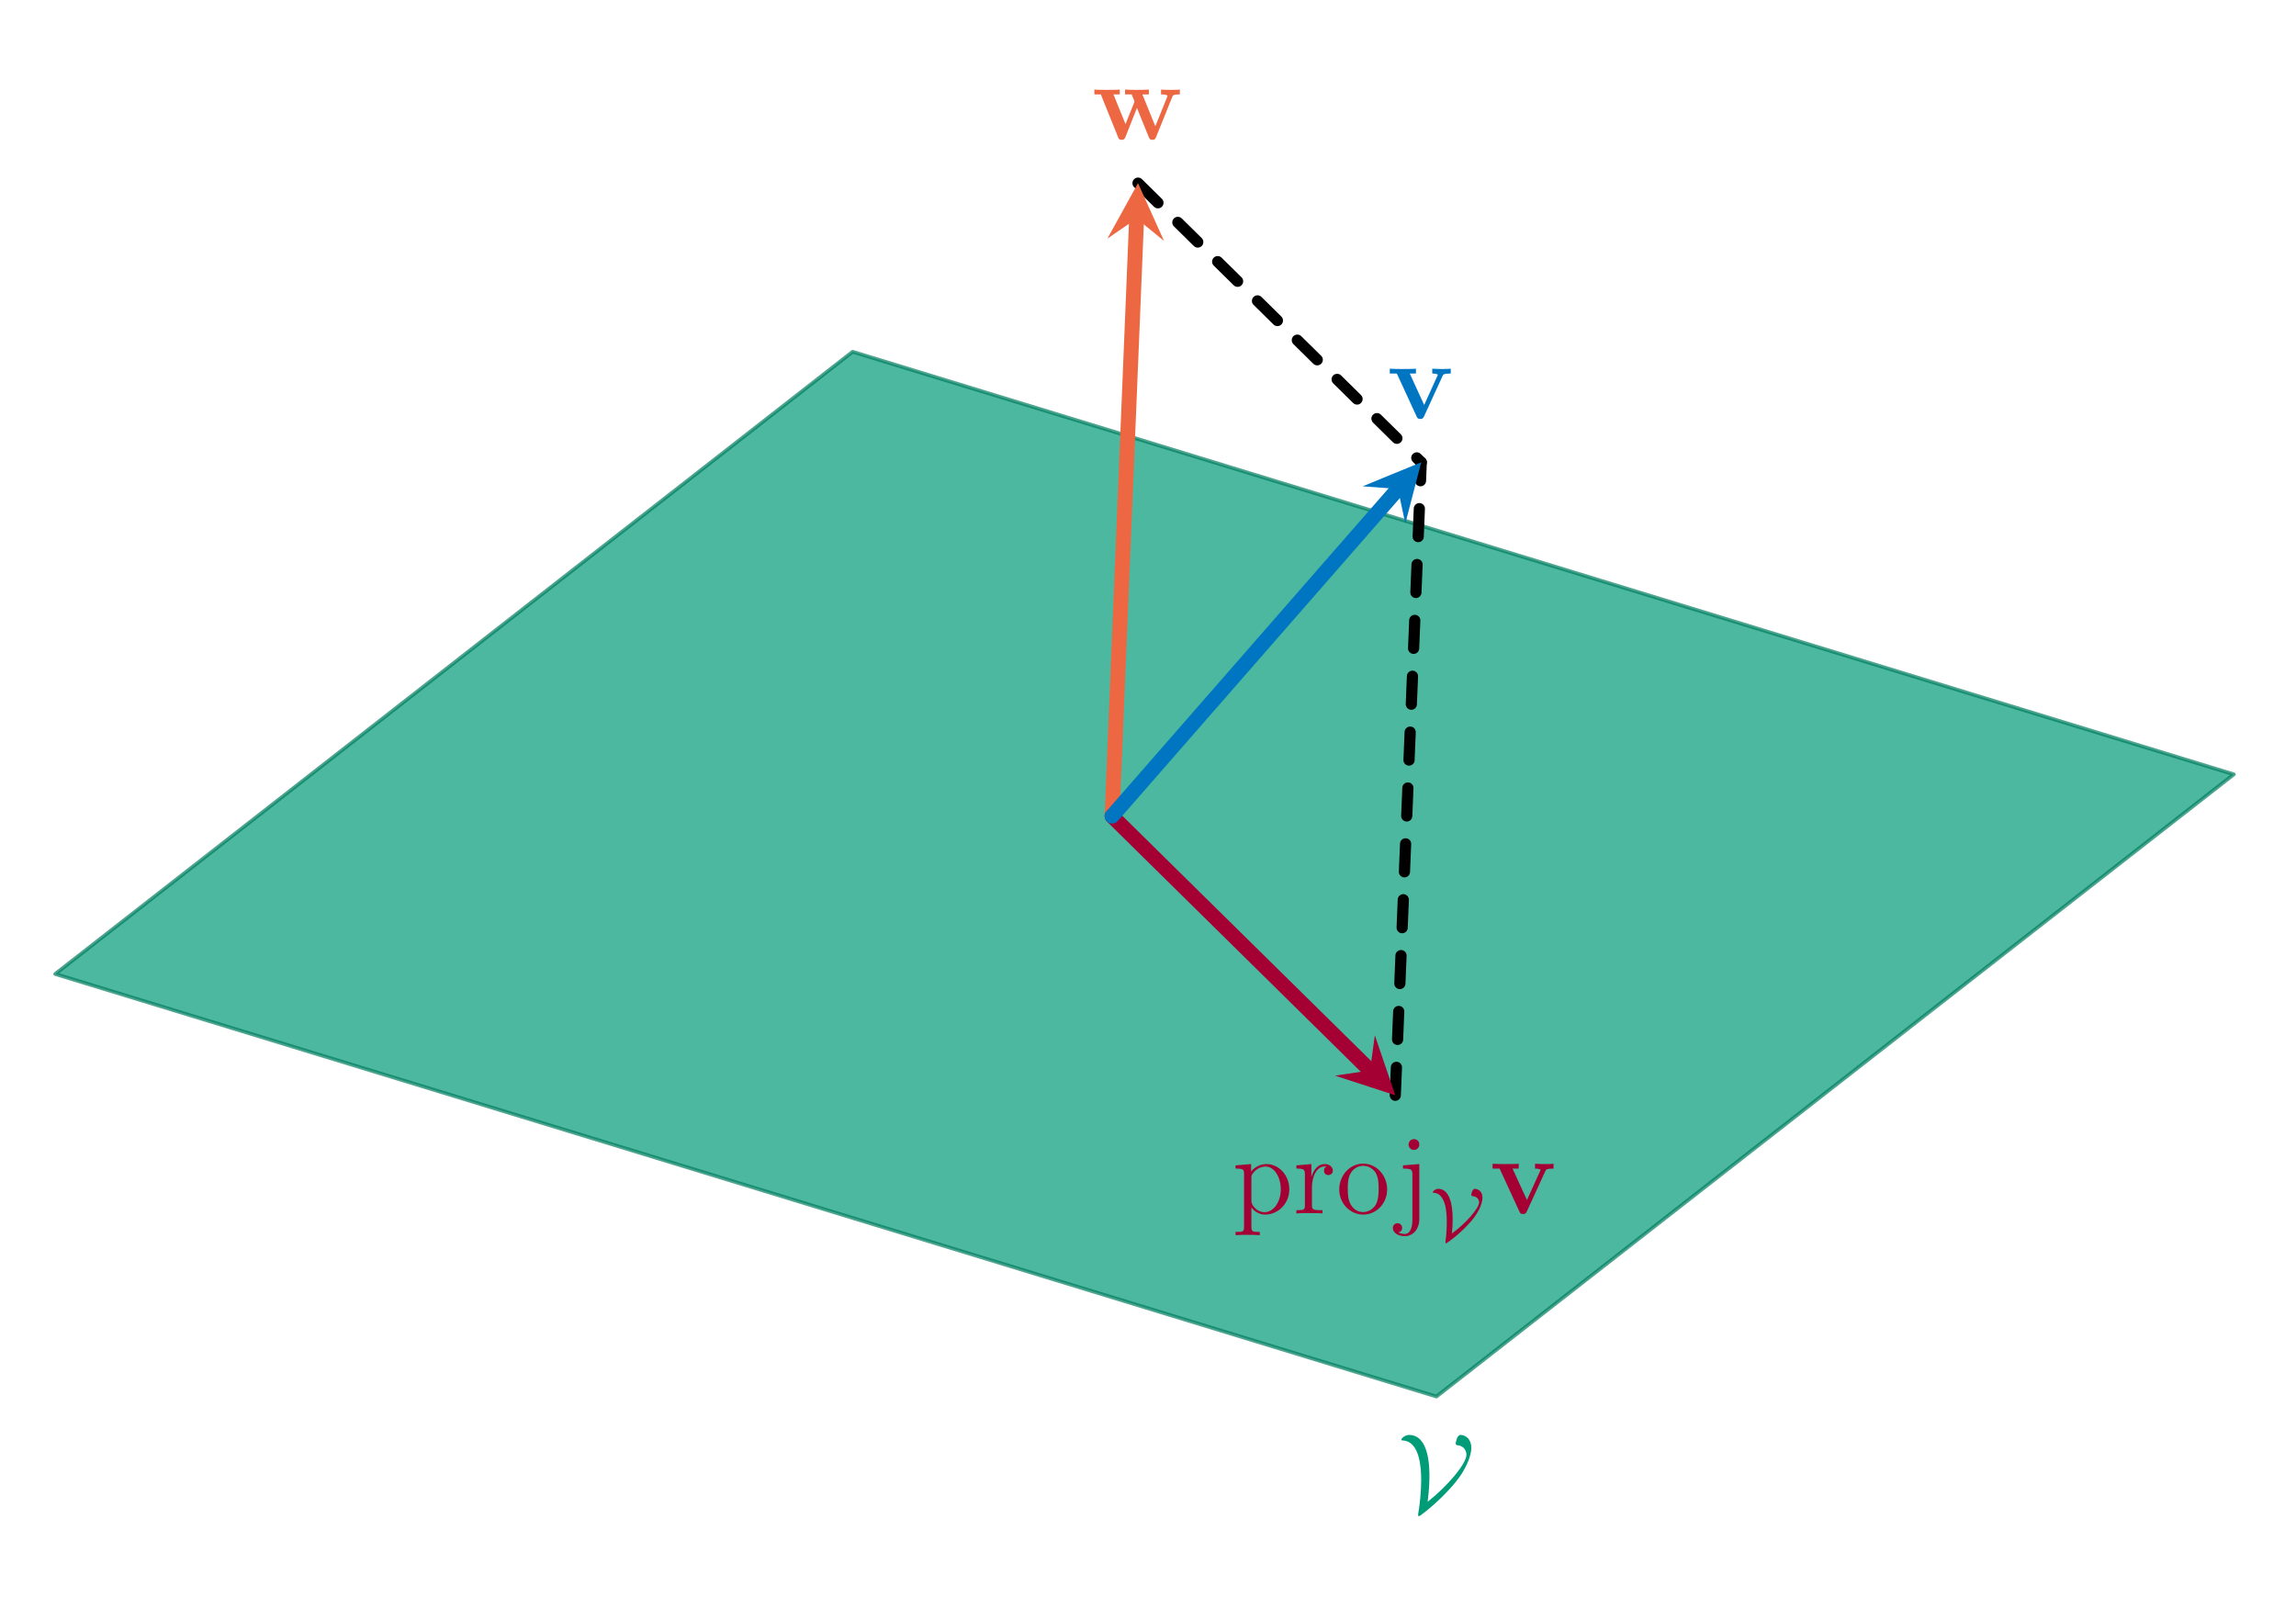
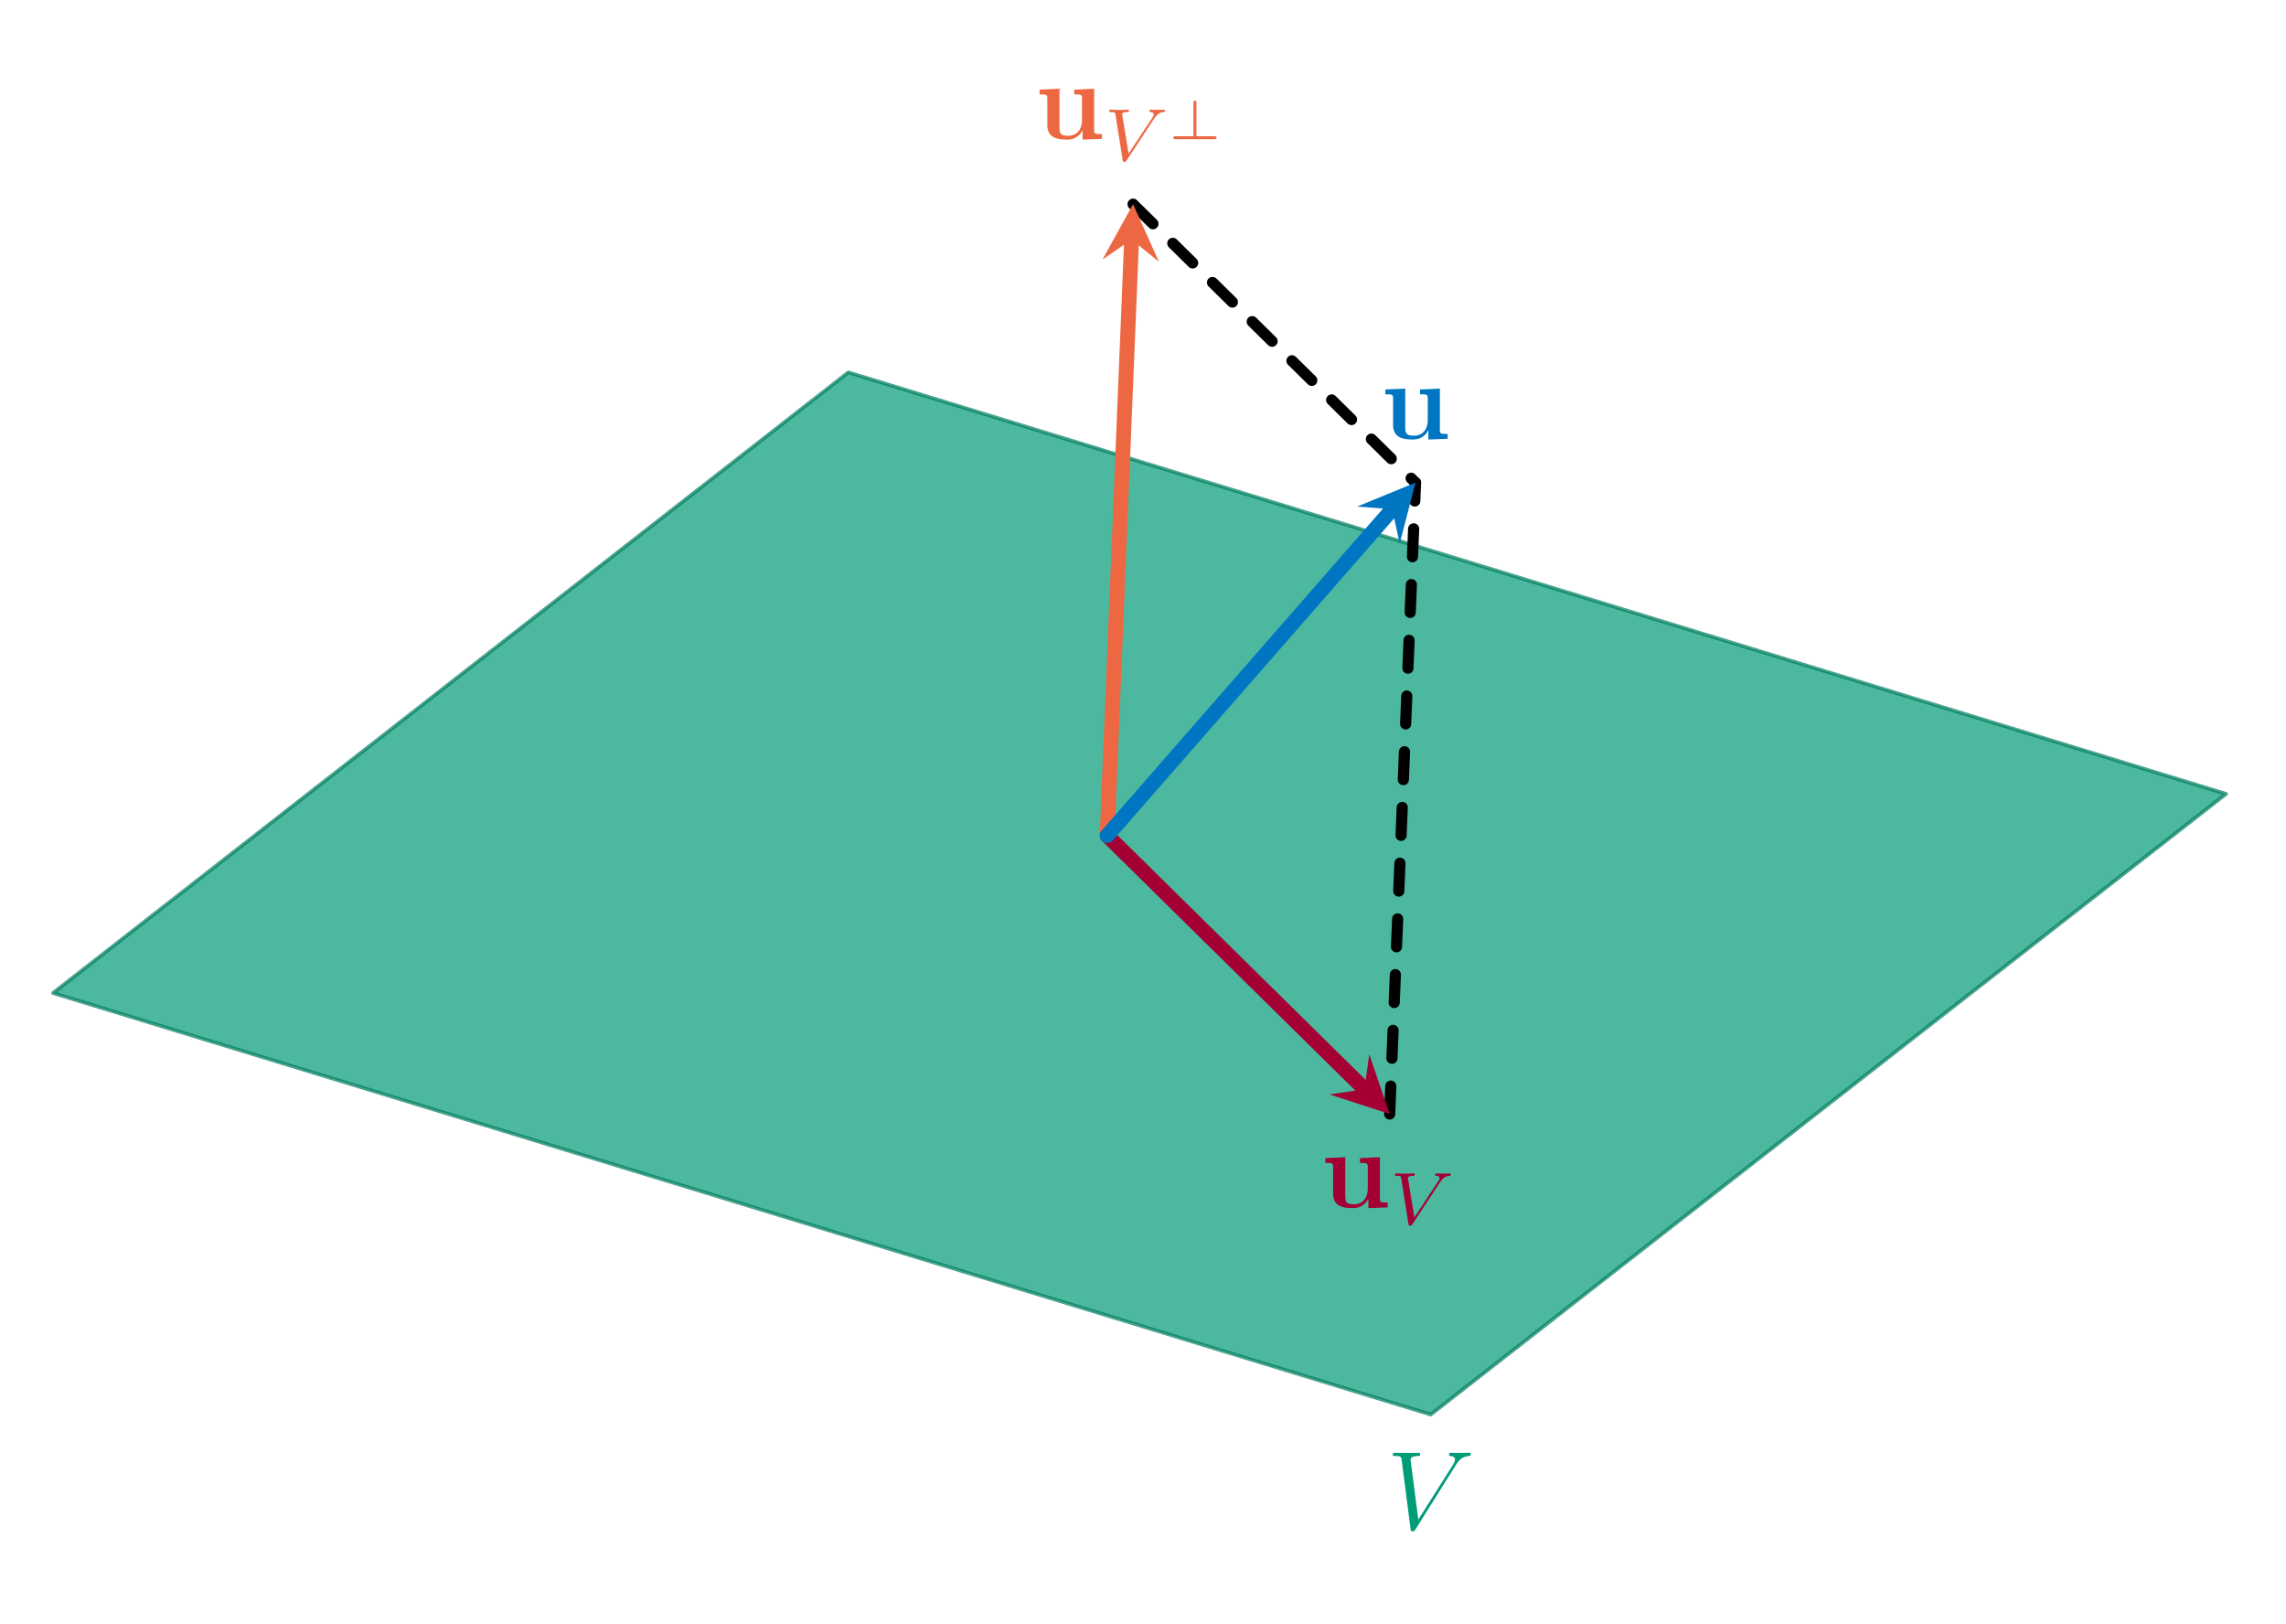
- <svg xmlns="http://www.w3.org/2000/svg" xmlns:xlink="http://www.w3.org/1999/xlink" width="244.254pt" height="171.15pt" viewBox="0 0 244.254 171.15" version="1.2">
+ <svg xmlns="http://www.w3.org/2000/svg" xmlns:xlink="http://www.w3.org/1999/xlink" width="244.254pt" height="173.453pt" viewBox="0 0 244.254 173.453" version="1.2">
  <defs>
    <g>
      <symbol overflow="visible" id="glyph0-0">
        <path style="stroke:none;" d="" />
      </symbol>
      <symbol overflow="visible" id="glyph0-1">
-         <path style="stroke:none;" d="M 3.203 -1.016 C 3.391 -2.484 3.391 -3.562 3.391 -3.734 C 3.391 -4.578 3.391 -8.125 1.219 -8.125 C 0.828 -8.125 0.406 -7.781 0.406 -7.625 C 0.406 -7.531 0.469 -7.531 0.625 -7.531 C 2.359 -7.375 2.516 -4.656 2.516 -3.312 C 2.516 -2.109 2.359 -0.672 2.219 0.125 C 2.188 0.266 2.188 0.281 2.188 0.328 C 2.188 0.391 2.188 0.531 2.266 0.531 C 2.406 0.531 5.281 -1.672 6.797 -3.953 C 7.391 -4.891 7.844 -5.953 7.844 -6.734 C 7.844 -7.75 7.188 -8.125 6.688 -8.125 C 6.344 -8.125 6.188 -7.375 6.188 -7.219 C 6.188 -7.047 6.25 -7.047 6.391 -7.031 C 7.188 -6.938 7.328 -6.297 7.328 -6.016 C 7.328 -5.047 5.25 -2.609 3.203 -1.016 Z M 3.203 -1.016 " />
+         <path style="stroke:none;" d="M 7.375 -6.812 C 7.781 -7.469 8.156 -7.75 8.766 -7.797 C 8.875 -7.812 8.984 -7.812 8.984 -8.016 C 8.984 -8.078 8.953 -8.141 8.844 -8.141 C 8.625 -8.141 8.125 -8.125 7.906 -8.125 C 7.562 -8.125 7.203 -8.141 6.859 -8.141 C 6.766 -8.141 6.656 -8.141 6.656 -7.922 C 6.656 -7.812 6.766 -7.797 6.812 -7.797 C 7.25 -7.766 7.297 -7.547 7.297 -7.406 C 7.297 -7.219 7.125 -6.953 7.125 -6.938 L 3.375 -1 L 2.547 -7.422 C 2.547 -7.766 3.156 -7.797 3.297 -7.797 C 3.469 -7.797 3.578 -7.797 3.578 -8.016 C 3.578 -8.141 3.453 -8.141 3.406 -8.141 C 3.203 -8.141 2.969 -8.125 2.766 -8.125 L 2.094 -8.125 C 1.234 -8.125 0.875 -8.141 0.859 -8.141 C 0.781 -8.141 0.641 -8.141 0.641 -7.922 C 0.641 -7.797 0.734 -7.797 0.922 -7.797 C 1.531 -7.797 1.562 -7.688 1.594 -7.391 L 2.547 -0.031 C 2.594 0.219 2.594 0.25 2.75 0.25 C 2.891 0.25 2.953 0.219 3.078 0.031 Z M 7.375 -6.812 " />
      </symbol>
      <symbol overflow="visible" id="glyph1-0">
        <path style="stroke:none;" d="" />
      </symbol>
      <symbol overflow="visible" id="glyph1-1">
-         <path style="stroke:none;" d="M 8.562 -4.484 C 8.641 -4.688 8.688 -4.766 9.375 -4.766 L 9.375 -5.281 C 9.031 -5.25 8.875 -5.25 8.438 -5.25 C 7.953 -5.25 7.797 -5.25 7.375 -5.281 L 7.375 -4.766 C 7.484 -4.766 8.062 -4.766 8.062 -4.609 C 8.062 -4.609 8.062 -4.594 8.016 -4.469 L 6.766 -1.375 L 5.391 -4.766 L 6.078 -4.766 L 6.078 -5.281 C 5.797 -5.25 5.094 -5.25 4.766 -5.25 C 4.156 -5.25 4.141 -5.25 3.547 -5.281 L 3.547 -4.766 L 4.25 -4.766 C 4.281 -4.672 4.344 -4.516 4.391 -4.406 C 4.422 -4.344 4.547 -4.062 4.547 -4 C 4.547 -3.969 4.5 -3.891 4.5 -3.859 L 3.594 -1.609 L 2.312 -4.766 L 2.984 -4.766 L 2.984 -5.281 C 2.719 -5.25 1.906 -5.25 1.578 -5.25 C 1.203 -5.25 0.625 -5.25 0.281 -5.281 L 0.281 -4.766 L 0.969 -4.766 L 2.797 -0.234 C 2.875 -0.031 2.922 0.062 3.188 0.062 C 3.312 0.062 3.453 0.062 3.562 -0.172 L 4.812 -3.328 L 6.078 -0.203 C 6.188 0.062 6.312 0.062 6.453 0.062 C 6.719 0.062 6.75 -0.016 6.844 -0.219 Z M 8.562 -4.484 " />
-       </symbol>
-       <symbol overflow="visible" id="glyph1-2">
-         <path style="stroke:none;" d="M 5.891 -4.5 C 5.969 -4.672 6.016 -4.766 6.766 -4.766 L 6.766 -5.281 C 6.344 -5.25 6.312 -5.25 5.828 -5.25 C 5.5 -5.25 5.484 -5.25 4.797 -5.281 L 4.797 -4.766 C 5.125 -4.766 5.391 -4.703 5.391 -4.625 C 5.391 -4.609 5.391 -4.609 5.328 -4.484 L 3.938 -1.422 L 2.406 -4.766 L 3.062 -4.766 L 3.062 -5.281 C 2.781 -5.25 1.953 -5.25 1.625 -5.25 C 1.281 -5.25 0.594 -5.25 0.281 -5.281 L 0.281 -4.766 L 1.031 -4.766 L 3.125 -0.219 C 3.234 0 3.266 0.062 3.531 0.062 C 3.719 0.062 3.812 0.031 3.922 -0.203 Z M 5.891 -4.5 " />
+         <path style="stroke:none;" d="M 4.203 -5.266 L 4.203 -4.75 C 4.953 -4.75 5.031 -4.75 5.031 -4.297 L 5.031 -1.953 C 5.031 -1.047 4.5 -0.328 3.562 -0.328 C 2.672 -0.328 2.625 -0.625 2.625 -1.281 L 2.625 -5.359 L 0.5 -5.266 L 0.5 -4.75 C 1.234 -4.75 1.328 -4.75 1.328 -4.297 L 1.328 -1.469 C 1.328 -0.281 2.125 0.078 3.391 0.078 C 3.688 0.078 4.562 0.078 5.078 -0.891 L 5.094 -0.891 L 5.094 0.078 L 7.156 0 L 7.156 -0.516 C 6.406 -0.516 6.328 -0.516 6.328 -0.984 L 6.328 -5.359 Z M 4.203 -5.266 " />
      </symbol>
      <symbol overflow="visible" id="glyph2-0">
        <path style="stroke:none;" d="" />
      </symbol>
      <symbol overflow="visible" id="glyph2-1">
-         <path style="stroke:none;" d="M 2.906 1.969 C 2.156 1.969 2.016 1.969 2.016 1.422 L 2.016 -0.641 C 2.219 -0.344 2.719 0.125 3.469 0.125 C 4.844 0.125 6.047 -1.031 6.047 -2.562 C 6.047 -4.078 4.922 -5.25 3.625 -5.25 C 2.578 -5.25 2.016 -4.5 1.984 -4.453 L 1.984 -5.25 L 0.328 -5.109 L 0.328 -4.766 C 1.172 -4.766 1.234 -4.688 1.234 -4.156 L 1.234 1.422 C 1.234 1.969 1.109 1.969 0.328 1.969 L 0.328 2.312 C 0.641 2.281 1.281 2.281 1.609 2.281 C 1.969 2.281 2.609 2.281 2.906 2.312 Z M 2.016 -3.797 C 2.016 -4.016 2.016 -4.031 2.141 -4.219 C 2.5 -4.75 3.078 -4.984 3.531 -4.984 C 4.422 -4.984 5.141 -3.906 5.141 -2.562 C 5.141 -1.156 4.328 -0.125 3.406 -0.125 C 3.047 -0.125 2.703 -0.281 2.469 -0.5 C 2.188 -0.766 2.016 -1.016 2.016 -1.344 Z M 2.016 -3.797 " />
-       </symbol>
-       <symbol overflow="visible" id="glyph2-2">
-         <path style="stroke:none;" d="M 1.984 -2.766 C 1.984 -3.922 2.469 -5 3.375 -5 C 3.469 -5 3.5 -5 3.547 -5 C 3.453 -4.953 3.266 -4.875 3.266 -4.547 C 3.266 -4.203 3.531 -4.078 3.719 -4.078 C 3.953 -4.078 4.203 -4.234 4.203 -4.547 C 4.203 -4.906 3.875 -5.25 3.359 -5.25 C 2.359 -5.25 2.016 -4.156 1.938 -3.922 L 1.922 -3.922 L 1.922 -5.25 L 0.328 -5.109 L 0.328 -4.766 C 1.141 -4.766 1.234 -4.688 1.234 -4.109 L 1.234 -0.875 C 1.234 -0.344 1.109 -0.344 0.328 -0.344 L 0.328 0 C 0.672 -0.031 1.312 -0.031 1.672 -0.031 C 2 -0.031 2.844 -0.031 3.109 0 L 3.109 -0.344 L 2.875 -0.344 C 2.016 -0.344 1.984 -0.469 1.984 -0.906 Z M 1.984 -2.766 " />
-       </symbol>
-       <symbol overflow="visible" id="glyph2-3">
-         <path style="stroke:none;" d="M 5.453 -2.547 C 5.453 -4.078 4.297 -5.297 2.906 -5.297 C 1.484 -5.297 0.359 -4.047 0.359 -2.547 C 0.359 -1.016 1.547 0.125 2.906 0.125 C 4.297 0.125 5.453 -1.047 5.453 -2.547 Z M 2.906 -0.141 C 2.469 -0.141 1.938 -0.328 1.594 -0.922 C 1.266 -1.453 1.266 -2.156 1.266 -2.656 C 1.266 -3.109 1.266 -3.828 1.625 -4.359 C 1.969 -4.875 2.484 -5.062 2.906 -5.062 C 3.359 -5.062 3.859 -4.844 4.188 -4.391 C 4.547 -3.844 4.547 -3.094 4.547 -2.656 C 4.547 -2.234 4.547 -1.5 4.25 -0.938 C 3.906 -0.375 3.359 -0.141 2.906 -0.141 Z M 2.906 -0.141 " />
-       </symbol>
-       <symbol overflow="visible" id="glyph2-4">
-         <path style="stroke:none;" d="M 2.406 -7.328 C 2.406 -7.688 2.125 -7.906 1.844 -7.906 C 1.516 -7.906 1.266 -7.641 1.266 -7.328 C 1.266 -7.016 1.516 -6.75 1.828 -6.75 C 2.188 -6.75 2.406 -7.047 2.406 -7.328 Z M 0.672 -5.109 L 0.672 -4.766 C 1.562 -4.766 1.672 -4.688 1.672 -4.109 L 1.672 0.656 C 1.672 1.312 1.531 2.188 0.844 2.188 C 0.828 2.188 0.453 2.188 0.172 2.016 C 0.484 1.969 0.578 1.734 0.578 1.531 C 0.578 1.266 0.375 1.047 0.094 1.047 C -0.203 1.047 -0.406 1.266 -0.406 1.547 C -0.406 2.109 0.234 2.422 0.859 2.422 C 1.719 2.422 2.406 1.688 2.406 0.609 L 2.406 -5.25 Z M 0.672 -5.109 " />
+         <path style="stroke:none;" d="M 5.312 -4.484 C 5.719 -5.078 6.016 -5.141 6.328 -5.156 C 6.422 -5.172 6.453 -5.25 6.453 -5.312 C 6.453 -5.328 6.438 -5.422 6.344 -5.422 C 6.25 -5.422 6.281 -5.391 5.703 -5.391 C 5.188 -5.391 4.984 -5.422 4.938 -5.422 C 4.906 -5.422 4.781 -5.422 4.781 -5.266 C 4.781 -5.172 4.891 -5.156 4.922 -5.156 C 5.141 -5.141 5.25 -5.062 5.25 -4.922 C 5.25 -4.797 5.172 -4.688 5.141 -4.625 L 2.562 -0.719 L 1.891 -4.797 C 1.891 -4.875 1.875 -4.906 1.875 -4.938 C 1.875 -5.047 2 -5.156 2.406 -5.156 C 2.5 -5.156 2.609 -5.156 2.609 -5.312 C 2.609 -5.344 2.578 -5.422 2.469 -5.422 C 2.406 -5.422 2.094 -5.406 2.031 -5.391 L 1.531 -5.391 C 0.812 -5.391 0.703 -5.422 0.641 -5.422 C 0.609 -5.422 0.484 -5.422 0.484 -5.266 C 0.484 -5.156 0.594 -5.156 0.703 -5.156 C 1.109 -5.156 1.125 -5.094 1.156 -4.891 L 1.922 -0.062 C 1.953 0.109 1.953 0.172 2.109 0.172 C 2.25 0.172 2.297 0.094 2.344 0.016 Z M 5.312 -4.484 " />
      </symbol>
      <symbol overflow="visible" id="glyph3-0">
        <path style="stroke:none;" d="" />
      </symbol>
      <symbol overflow="visible" id="glyph3-1">
-         <path style="stroke:none;" d="M 2.312 -0.672 C 2.375 -1.312 2.391 -1.672 2.391 -2.172 C 2.391 -2.734 2.391 -5.422 0.859 -5.422 C 0.562 -5.422 0.281 -5.172 0.281 -5.062 C 0.281 -5.016 0.344 -5 0.375 -5 C 0.656 -4.984 1.234 -4.922 1.578 -3.734 C 1.75 -3.094 1.766 -2.281 1.766 -1.875 C 1.766 -1.328 1.734 -0.562 1.641 0.078 C 1.625 0.219 1.625 0.234 1.625 0.25 C 1.625 0.312 1.641 0.375 1.688 0.375 C 1.75 0.375 2.969 -0.453 4.141 -1.734 C 5.047 -2.703 5.562 -3.766 5.562 -4.484 C 5.562 -5.188 5.062 -5.422 4.734 -5.422 C 4.5 -5.422 4.375 -4.906 4.375 -4.797 C 4.375 -4.672 4.422 -4.672 4.469 -4.656 C 5.203 -4.594 5.203 -4.047 5.203 -3.984 C 5.203 -3.344 3.734 -1.688 2.312 -0.672 Z M 2.312 -0.672 " />
+         <path style="stroke:none;" d="M 3.016 -3.891 C 3.016 -3.984 3.016 -4.125 2.859 -4.125 C 2.703 -4.125 2.703 -3.984 2.703 -3.891 L 2.703 -0.312 L 0.797 -0.312 C 0.703 -0.312 0.547 -0.312 0.547 -0.156 C 0.547 0 0.703 0 0.797 0 L 4.922 0 C 5.031 0 5.172 0 5.172 -0.156 C 5.172 -0.312 5.031 -0.312 4.922 -0.312 L 3.016 -0.312 Z M 3.016 -3.891 " />
      </symbol>
    </g>
  </defs>
  <g id="surface1">
-     <path style="fill-rule:nonzero;fill:rgb(0%,60.782%,46.666%);fill-opacity:0.7;stroke-width:0.399;stroke-linecap:butt;stroke-linejoin:round;stroke:rgb(0%,48.624%,37.331%);stroke-opacity:0.7;stroke-miterlimit:10;" d="M 3.468 54.326 L -81.785 -12.198 L 65.882 -57.374 L 151.135 9.146 Z M 3.468 54.326 " transform="matrix(0.995058,0,0,-0.995058,87.2522,91.47968)" />
+     <path style="fill-rule:nonzero;fill:rgb(0%,60.782%,46.666%);fill-opacity:0.7;stroke-width:0.399;stroke-linecap:butt;stroke-linejoin:round;stroke:rgb(0%,48.624%,37.331%);stroke-opacity:0.7;stroke-miterlimit:10;" d="M 3.466 54.326 L -81.782 -12.199 L 65.885 -57.376 L 151.134 9.145 Z M 3.466 54.326 " transform="matrix(0.996856,0,0,-0.996856,87.18918,93.94075)" />
    <g style="fill:rgb(0%,60.782%,46.666%);fill-opacity:1;">
-       <use xlink:href="#glyph0-1" x="148.675" y="160.78" />
+       <use xlink:href="#glyph0-1" x="148.167" y="163.367" />
    </g>
-     <path style="fill:none;stroke-width:1.196;stroke-linecap:round;stroke-linejoin:miter;stroke:rgb(0%,0%,0%);stroke-opacity:1;stroke-dasharray:2.989,2.989;stroke-miterlimit:10;" d="M 61.485 -25.164 L 64.261 42.51 " transform="matrix(0.995058,0,0,-0.995058,87.2522,91.47968)" />
-     <path style="fill:none;stroke-width:1.196;stroke-linecap:round;stroke-linejoin:miter;stroke:rgb(0%,0%,0%);stroke-opacity:1;stroke-dasharray:2.989,2.989;stroke-miterlimit:10;" d="M 33.982 72.353 L 64.261 42.51 " transform="matrix(0.995058,0,0,-0.995058,87.2522,91.47968)" />
-     <path style="fill:none;stroke-width:1.594;stroke-linecap:round;stroke-linejoin:miter;stroke:rgb(92.94%,40.784%,25.882%);stroke-opacity:1;stroke-miterlimit:10;" d="M 31.207 4.679 L 33.829 68.569 " transform="matrix(0.995058,0,0,-0.995058,87.2522,91.47968)" />
-     <path style=" stroke:none;fill-rule:nonzero;fill:rgb(92.94%,40.784%,25.882%);fill-opacity:1;" d="M 121.066 19.484 L 117.809 25.383 L 120.914 23.25 L 123.832 25.629 " />
+     <path style="fill:none;stroke-width:1.196;stroke-linecap:round;stroke-linejoin:miter;stroke:rgb(0%,0%,0%);stroke-opacity:1;stroke-dasharray:2.989,2.989;stroke-miterlimit:10;" d="M 61.485 -25.162 L 64.259 42.508 " transform="matrix(0.996856,0,0,-0.996856,87.18918,93.94075)" />
+     <path style="fill:none;stroke-width:1.196;stroke-linecap:round;stroke-linejoin:miter;stroke:rgb(0%,0%,0%);stroke-opacity:1;stroke-dasharray:2.989,2.989;stroke-miterlimit:10;" d="M 33.984 72.352 L 64.259 42.508 " transform="matrix(0.996856,0,0,-0.996856,87.18918,93.94075)" />
+     <path style="fill:none;stroke-width:1.594;stroke-linecap:round;stroke-linejoin:miter;stroke:rgb(92.94%,40.784%,25.882%);stroke-opacity:1;stroke-miterlimit:10;" d="M 31.21 4.678 L 33.827 68.57 " transform="matrix(0.996856,0,0,-0.996856,87.18918,93.94075)" />
+     <path style=" stroke:none;fill-rule:nonzero;fill:rgb(92.94%,40.784%,25.882%);fill-opacity:1;" d="M 121.066 21.816 L 117.801 27.727 L 120.91 25.586 L 123.832 27.973 " />
    <g style="fill:rgb(92.94%,40.784%,25.882%);fill-opacity:1;">
-       <use xlink:href="#glyph1-1" x="116.14" y="14.81" />
+       <use xlink:href="#glyph1-1" x="110.578" y="14.838" />
    </g>
-     <path style="fill:none;stroke-width:1.594;stroke-linecap:round;stroke-linejoin:miter;stroke:rgb(64.705%,0%,20.392%);stroke-opacity:1;stroke-miterlimit:10;" d="M 31.207 4.679 L 58.788 -22.507 " transform="matrix(0.995058,0,0,-0.995058,87.2522,91.47968)" />
-     <path style=" stroke:none;fill-rule:nonzero;fill:rgb(64.705%,0%,20.392%);fill-opacity:1;" d="M 148.434 116.52 L 146.258 110.141 L 145.75 113.875 L 142.027 114.434 " />
+     <g style="fill:rgb(92.94%,40.784%,25.882%);fill-opacity:1;">
+       <use xlink:href="#glyph2-1" x="118.027" y="17.133" />
+     </g>
+     <g style="fill:rgb(92.94%,40.784%,25.882%);fill-opacity:1;">
+       <use xlink:href="#glyph3-1" x="124.819" y="14.871" />
+     </g>
+     <path style="fill:none;stroke-width:1.594;stroke-linecap:round;stroke-linejoin:miter;stroke:rgb(64.705%,0%,20.392%);stroke-opacity:1;stroke-miterlimit:10;" d="M 31.21 4.678 L 58.789 -22.505 " transform="matrix(0.996856,0,0,-0.996856,87.18918,93.94075)" />
+     <path style=" stroke:none;fill-rule:nonzero;fill:rgb(64.705%,0%,20.392%);fill-opacity:1;" d="M 148.48 119.023 L 146.301 112.637 L 145.793 116.375 L 142.062 116.938 " />
    <g style="fill:rgb(64.705%,0%,20.392%);fill-opacity:1;">
-       <use xlink:href="#glyph2-1" x="131.113" y="129.088" />
-       <use xlink:href="#glyph2-2" x="137.585" y="129.088" />
-       <use xlink:href="#glyph2-3" x="142.115" y="129.088" />
+       <use xlink:href="#glyph1-1" x="141.112" y="129.004" />
    </g>
    <g style="fill:rgb(64.705%,0%,20.392%);fill-opacity:1;">
-       <use xlink:href="#glyph2-4" x="148.582" y="129.088" />
+       <use xlink:href="#glyph2-1" x="148.561" y="130.792" />
    </g>
-     <g style="fill:rgb(64.705%,0%,20.392%);fill-opacity:1;">
-       <use xlink:href="#glyph3-1" x="152.145" y="131.896" />
-     </g>
-     <g style="fill:rgb(64.705%,0%,20.392%);fill-opacity:1;">
-       <use xlink:href="#glyph1-2" x="158.503" y="129.088" />
-     </g>
-     <path style="fill:none;stroke-width:1.594;stroke-linecap:round;stroke-linejoin:miter;stroke:rgb(0%,46.274%,76.076%);stroke-opacity:1;stroke-miterlimit:10;" d="M 31.207 4.679 L 61.768 39.66 " transform="matrix(0.995058,0,0,-0.995058,87.2522,91.47968)" />
-     <path style=" stroke:none;fill-rule:nonzero;fill:rgb(0%,46.274%,76.076%);fill-opacity:1;" d="M 151.195 49.18 L 144.961 51.734 L 148.715 52.016 L 149.5 55.703 " />
+     <path style="fill:none;stroke-width:1.594;stroke-linecap:round;stroke-linejoin:miter;stroke:rgb(0%,46.274%,76.076%);stroke-opacity:1;stroke-miterlimit:10;" d="M 31.21 4.678 L 61.771 39.659 " transform="matrix(0.996856,0,0,-0.996856,87.18918,93.94075)" />
+     <path style=" stroke:none;fill-rule:nonzero;fill:rgb(0%,46.274%,76.076%);fill-opacity:1;" d="M 151.246 51.566 L 145 54.125 L 148.766 54.406 L 149.547 58.098 " />
    <g style="fill:rgb(0%,46.274%,76.076%);fill-opacity:1;">
-       <use xlink:href="#glyph1-2" x="147.569" y="44.505" />
+       <use xlink:href="#glyph1-1" x="147.522" y="46.881" />
    </g>
  </g>
</svg>
